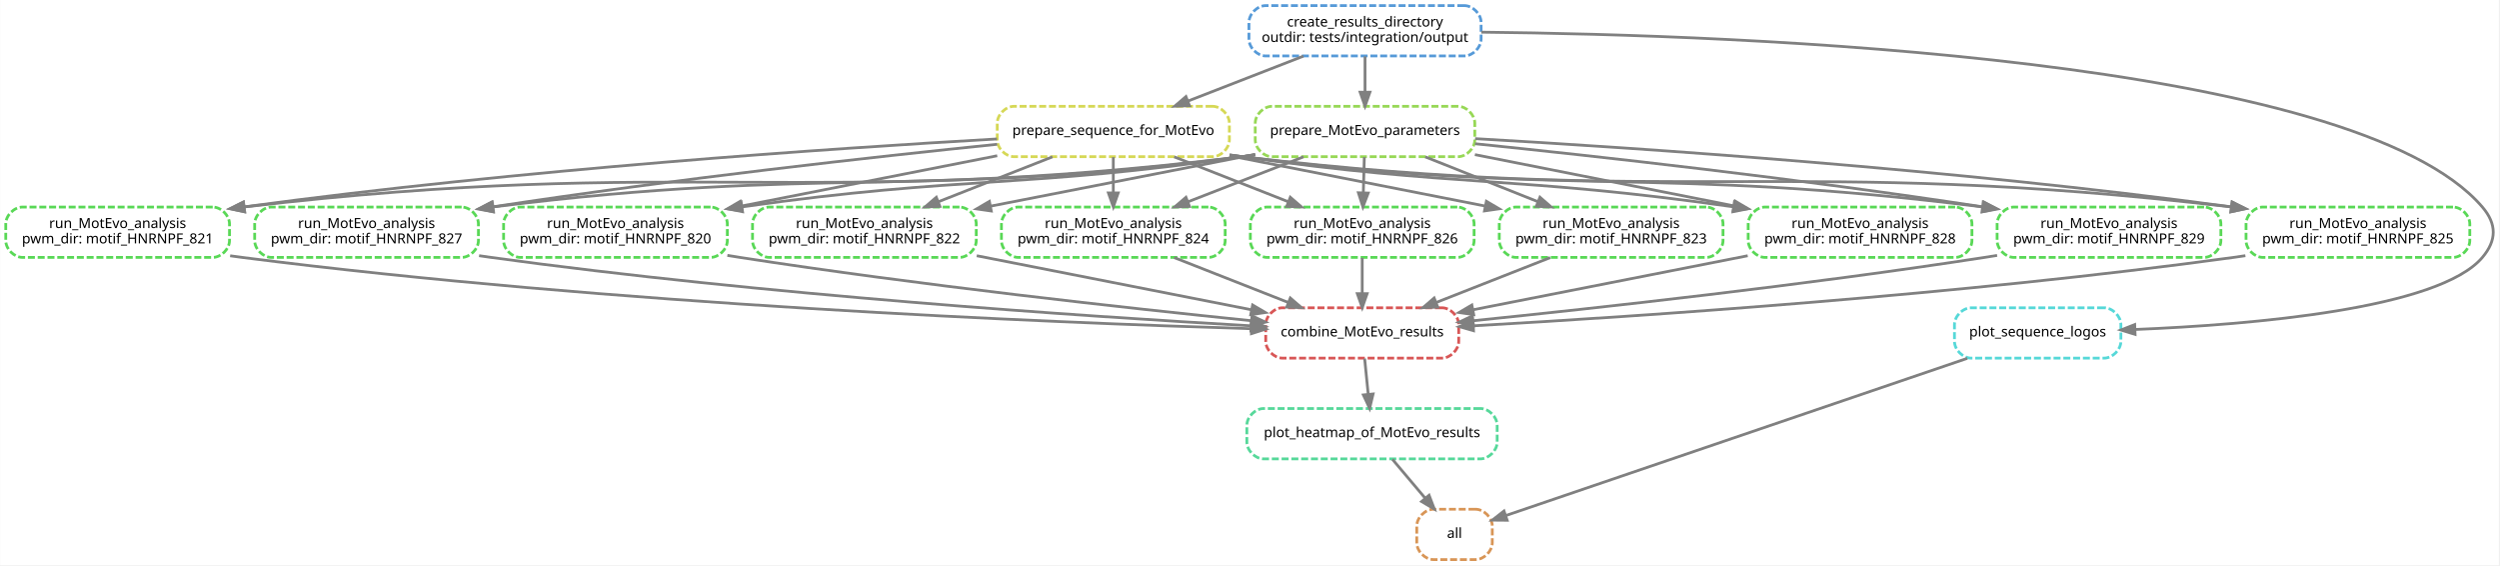
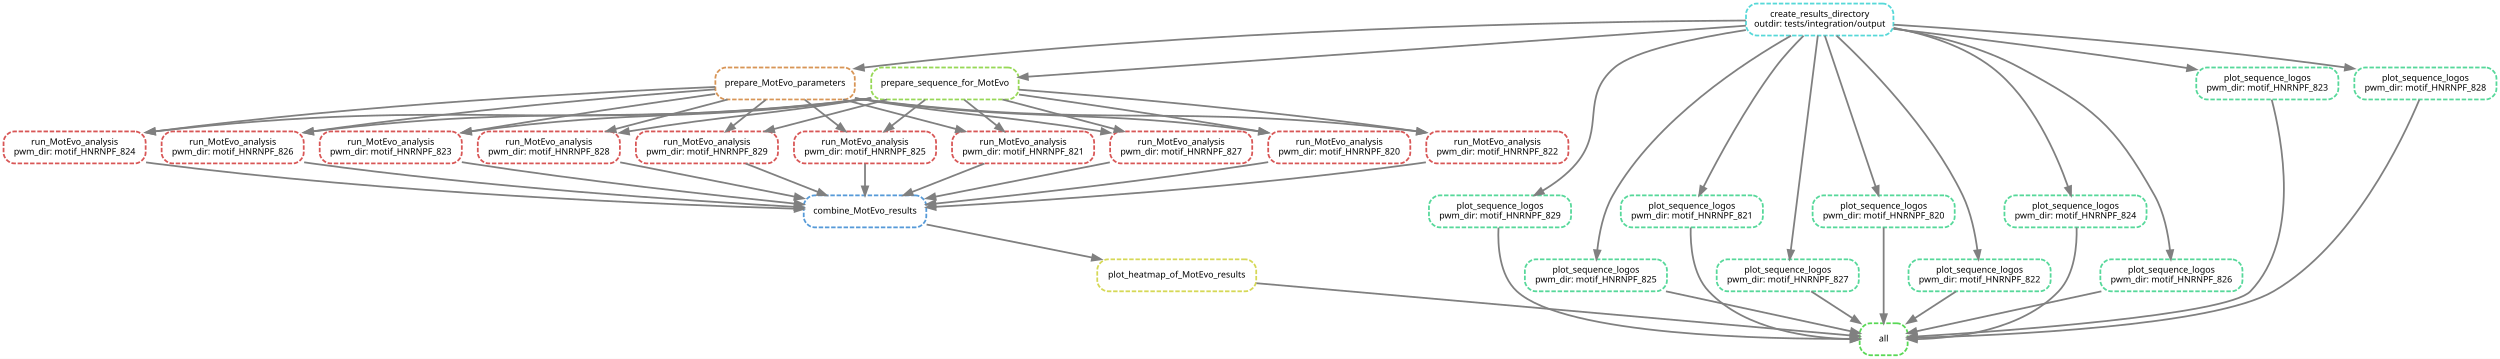
- <svg xmlns="http://www.w3.org/2000/svg" width="1787pt" height="404pt" viewBox="0.00 0.00 1786.78 404.00">
+ <svg xmlns="http://www.w3.org/2000/svg" width="2815pt" height="404pt" viewBox="0.00 0.00 2815.00 404.00">
  <g id="graph0" class="graph" transform="scale(1 1) rotate(0) translate(4 400)">
-     <polygon fill="white" stroke="none" points="-4,4 -4,-400 1782.78,-400 1782.78,4 -4,4" />
+     <polygon fill="white" stroke="none" points="-4,4 -4,-400 2811,-400 2811,4 -4,4" />
    <g id="node1" class="node">
-       <path fill="none" stroke="#d89556" stroke-width="2" stroke-dasharray="5,2" d="M1051,-36C1051,-36 1021,-36 1021,-36 1015,-36 1009,-30 1009,-24 1009,-24 1009,-12 1009,-12 1009,-6 1015,-0 1021,-0 1021,-0 1051,-0 1051,-0 1057,-0 1063,-6 1063,-12 1063,-12 1063,-24 1063,-24 1063,-30 1057,-36 1051,-36" />
-       <text text-anchor="middle" x="1036" y="-15.5" font-family="sans" font-size="10.00">all</text>
+       <path fill="none" stroke="#59d856" stroke-width="2" stroke-dasharray="5,2" d="M2132,-36C2132,-36 2102,-36 2102,-36 2096,-36 2090,-30 2090,-24 2090,-24 2090,-12 2090,-12 2090,-6 2096,-0 2102,-0 2102,-0 2132,-0 2132,-0 2138,-0 2144,-6 2144,-12 2144,-12 2144,-24 2144,-24 2144,-30 2138,-36 2132,-36" />
+       <text text-anchor="middle" x="2117" y="-15.5" font-family="sans" font-size="10.00">all</text>
    </g>
    <g id="node2" class="node">
-       <path fill="none" stroke="#56d89a" stroke-width="2" stroke-dasharray="5,2" d="M1054.5,-108C1054.5,-108 899.5,-108 899.5,-108 893.5,-108 887.5,-102 887.5,-96 887.5,-96 887.5,-84 887.5,-84 887.5,-78 893.5,-72 899.5,-72 899.5,-72 1054.5,-72 1054.5,-72 1060.5,-72 1066.5,-78 1066.5,-84 1066.5,-84 1066.5,-96 1066.5,-96 1066.5,-102 1060.5,-108 1054.5,-108" />
-       <text text-anchor="middle" x="977" y="-87.5" font-family="sans" font-size="10.00">plot_heatmap_of_MotEvo_results</text>
+       <path fill="none" stroke="#d6d856" stroke-width="2" stroke-dasharray="5,2" d="M1398.5,-108C1398.5,-108 1243.5,-108 1243.5,-108 1237.5,-108 1231.5,-102 1231.5,-96 1231.5,-96 1231.5,-84 1231.5,-84 1231.5,-78 1237.5,-72 1243.5,-72 1243.5,-72 1398.5,-72 1398.5,-72 1404.5,-72 1410.5,-78 1410.5,-84 1410.5,-84 1410.5,-96 1410.5,-96 1410.5,-102 1404.5,-108 1398.5,-108" />
+       <text text-anchor="middle" x="1321" y="-87.5" font-family="sans" font-size="10.00">plot_heatmap_of_MotEvo_results</text>
    </g>
    <g id="edge1" class="edge">
-       <path fill="none" stroke="grey" stroke-width="2" d="M991.584,-71.697C998.658,-63.305 1007.28,-53.071 1015.05,-43.861" />
-       <polygon fill="grey" stroke="grey" stroke-width="2" points="1017.81,-46.006 1021.58,-36.104 1012.46,-41.495 1017.81,-46.006" />
+       <path fill="none" stroke="grey" stroke-width="2" d="M1410.76,-81.106C1584.42,-65.835 1959.81,-32.823 2079.52,-22.296" />
+       <polygon fill="grey" stroke="grey" stroke-width="2" points="2079.99,-25.768 2089.64,-21.406 2079.37,-18.795 2079.99,-25.768" />
    </g>
    <g id="node3" class="node">
-       <path fill="none" stroke="#56d8d8" stroke-width="2" stroke-dasharray="5,2" d="M1500.5,-180C1500.5,-180 1405.5,-180 1405.5,-180 1399.5,-180 1393.5,-174 1393.5,-168 1393.5,-168 1393.5,-156 1393.5,-156 1393.5,-150 1399.5,-144 1405.5,-144 1405.5,-144 1500.5,-144 1500.5,-144 1506.5,-144 1512.5,-150 1512.5,-156 1512.5,-156 1512.5,-168 1512.5,-168 1512.5,-174 1506.5,-180 1500.5,-180" />
-       <text text-anchor="middle" x="1453" y="-159.5" font-family="sans" font-size="10.00">plot_sequence_logos</text>
+       <path fill="none" stroke="#56d89a" stroke-width="2" stroke-dasharray="5,2" d="M1753,-180C1753,-180 1617,-180 1617,-180 1611,-180 1605,-174 1605,-168 1605,-168 1605,-156 1605,-156 1605,-150 1611,-144 1617,-144 1617,-144 1753,-144 1753,-144 1759,-144 1765,-150 1765,-156 1765,-156 1765,-168 1765,-168 1765,-174 1759,-180 1753,-180" />
+       <text text-anchor="middle" x="1685" y="-165" font-family="sans" font-size="10.00">plot_sequence_logos</text>
+       <text text-anchor="middle" x="1685" y="-154" font-family="sans" font-size="10.00">pwm_dir: motif_HNRNPF_829</text>
    </g>
    <g id="edge2" class="edge">
-       <path fill="none" stroke="grey" stroke-width="2" d="M1402.7,-143.871C1317.77,-114.951 1147.89,-57.102 1072.96,-31.586" />
-       <polygon fill="grey" stroke="grey" stroke-width="2" points="1073.63,-28.117 1063.04,-28.206 1071.37,-34.743 1073.63,-28.117" />
+       <path fill="none" stroke="grey" stroke-width="2" d="M1683.3,-143.775C1682.34,-123.469 1684.24,-90.191 1704,-72 1758.29,-22.02 1988.67,-18.05 2079.74,-18.492" />
+       <polygon fill="grey" stroke="grey" stroke-width="2" points="2079.86,-21.992 2089.88,-18.562 2079.91,-14.993 2079.86,-21.992" />
    </g>
    <g id="node4" class="node">
-       <path fill="none" stroke="#d85656" stroke-width="2" stroke-dasharray="5,2" d="M1027,-180C1027,-180 913,-180 913,-180 907,-180 901,-174 901,-168 901,-168 901,-156 901,-156 901,-150 907,-144 913,-144 913,-144 1027,-144 1027,-144 1033,-144 1039,-150 1039,-156 1039,-156 1039,-168 1039,-168 1039,-174 1033,-180 1027,-180" />
+       <path fill="none" stroke="#56d89a" stroke-width="2" stroke-dasharray="5,2" d="M1861,-108C1861,-108 1725,-108 1725,-108 1719,-108 1713,-102 1713,-96 1713,-96 1713,-84 1713,-84 1713,-78 1719,-72 1725,-72 1725,-72 1861,-72 1861,-72 1867,-72 1873,-78 1873,-84 1873,-84 1873,-96 1873,-96 1873,-102 1867,-108 1861,-108" />
+       <text text-anchor="middle" x="1793" y="-93" font-family="sans" font-size="10.00">plot_sequence_logos</text>
+       <text text-anchor="middle" x="1793" y="-82" font-family="sans" font-size="10.00">pwm_dir: motif_HNRNPF_825</text>
+     </g>
+     <g id="edge3" class="edge">
+       <path fill="none" stroke="grey" stroke-width="2" d="M1871.85,-71.966C1938.09,-57.654 2029.78,-37.845 2080.16,-26.959" />
+       <polygon fill="grey" stroke="grey" stroke-width="2" points="2080.93,-30.374 2089.96,-24.841 2079.45,-23.532 2080.93,-30.374" />
+     </g>
+     <g id="node5" class="node">
+       <path fill="none" stroke="#56d89a" stroke-width="2" stroke-dasharray="5,2" d="M1969,-180C1969,-180 1833,-180 1833,-180 1827,-180 1821,-174 1821,-168 1821,-168 1821,-156 1821,-156 1821,-150 1827,-144 1833,-144 1833,-144 1969,-144 1969,-144 1975,-144 1981,-150 1981,-156 1981,-156 1981,-168 1981,-168 1981,-174 1975,-180 1969,-180" />
+       <text text-anchor="middle" x="1901" y="-165" font-family="sans" font-size="10.00">plot_sequence_logos</text>
+       <text text-anchor="middle" x="1901" y="-154" font-family="sans" font-size="10.00">pwm_dir: motif_HNRNPF_821</text>
+     </g>
+     <g id="edge4" class="edge">
+       <path fill="none" stroke="grey" stroke-width="2" d="M1899.72,-143.861C1899.23,-123.952 1901.62,-91.37 1920,-72 1961.53,-28.234 2035.01,-19.246 2079.54,-18.131" />
+       <polygon fill="grey" stroke="grey" stroke-width="2" points="2079.71,-21.629 2089.66,-18 2079.62,-14.63 2079.71,-21.629" />
+     </g>
+     <g id="node6" class="node">
+       <path fill="none" stroke="#56d89a" stroke-width="2" stroke-dasharray="5,2" d="M2077,-108C2077,-108 1941,-108 1941,-108 1935,-108 1929,-102 1929,-96 1929,-96 1929,-84 1929,-84 1929,-78 1935,-72 1941,-72 1941,-72 2077,-72 2077,-72 2083,-72 2089,-78 2089,-84 2089,-84 2089,-96 2089,-96 2089,-102 2083,-108 2077,-108" />
+       <text text-anchor="middle" x="2009" y="-93" font-family="sans" font-size="10.00">plot_sequence_logos</text>
+       <text text-anchor="middle" x="2009" y="-82" font-family="sans" font-size="10.00">pwm_dir: motif_HNRNPF_827</text>
+     </g>
+     <g id="edge5" class="edge">
+       <path fill="none" stroke="grey" stroke-width="2" d="M2035.42,-71.876C2049.41,-62.808 2066.78,-51.552 2081.89,-41.759" />
+       <polygon fill="grey" stroke="grey" stroke-width="2" points="2083.99,-44.566 2090.48,-36.19 2080.18,-38.692 2083.99,-44.566" />
+     </g>
+     <g id="node7" class="node">
+       <path fill="none" stroke="#56d89a" stroke-width="2" stroke-dasharray="5,2" d="M2185,-180C2185,-180 2049,-180 2049,-180 2043,-180 2037,-174 2037,-168 2037,-168 2037,-156 2037,-156 2037,-150 2043,-144 2049,-144 2049,-144 2185,-144 2185,-144 2191,-144 2197,-150 2197,-156 2197,-156 2197,-168 2197,-168 2197,-174 2191,-180 2185,-180" />
+       <text text-anchor="middle" x="2117" y="-165" font-family="sans" font-size="10.00">plot_sequence_logos</text>
+       <text text-anchor="middle" x="2117" y="-154" font-family="sans" font-size="10.00">pwm_dir: motif_HNRNPF_820</text>
+     </g>
+     <g id="edge6" class="edge">
+       <path fill="none" stroke="grey" stroke-width="2" d="M2117,-143.871C2117,-119.67 2117,-75.211 2117,-46.393" />
+       <polygon fill="grey" stroke="grey" stroke-width="2" points="2120.5,-46.189 2117,-36.189 2113.5,-46.189 2120.5,-46.189" />
+     </g>
+     <g id="node8" class="node">
+       <path fill="none" stroke="#56d89a" stroke-width="2" stroke-dasharray="5,2" d="M2293,-108C2293,-108 2157,-108 2157,-108 2151,-108 2145,-102 2145,-96 2145,-96 2145,-84 2145,-84 2145,-78 2151,-72 2157,-72 2157,-72 2293,-72 2293,-72 2299,-72 2305,-78 2305,-84 2305,-84 2305,-96 2305,-96 2305,-102 2299,-108 2293,-108" />
+       <text text-anchor="middle" x="2225" y="-93" font-family="sans" font-size="10.00">plot_sequence_logos</text>
+       <text text-anchor="middle" x="2225" y="-82" font-family="sans" font-size="10.00">pwm_dir: motif_HNRNPF_822</text>
+     </g>
+     <g id="edge7" class="edge">
+       <path fill="none" stroke="grey" stroke-width="2" d="M2198.58,-71.876C2184.59,-62.808 2167.22,-51.552 2152.11,-41.759" />
+       <polygon fill="grey" stroke="grey" stroke-width="2" points="2153.82,-38.692 2143.52,-36.19 2150.01,-44.566 2153.82,-38.692" />
+     </g>
+     <g id="node9" class="node">
+       <path fill="none" stroke="#56d89a" stroke-width="2" stroke-dasharray="5,2" d="M2401,-180C2401,-180 2265,-180 2265,-180 2259,-180 2253,-174 2253,-168 2253,-168 2253,-156 2253,-156 2253,-150 2259,-144 2265,-144 2265,-144 2401,-144 2401,-144 2407,-144 2413,-150 2413,-156 2413,-156 2413,-168 2413,-168 2413,-174 2407,-180 2401,-180" />
+       <text text-anchor="middle" x="2333" y="-165" font-family="sans" font-size="10.00">plot_sequence_logos</text>
+       <text text-anchor="middle" x="2333" y="-154" font-family="sans" font-size="10.00">pwm_dir: motif_HNRNPF_824</text>
+     </g>
+     <g id="edge8" class="edge">
+       <path fill="none" stroke="grey" stroke-width="2" d="M2334.28,-143.861C2334.77,-123.952 2332.38,-91.37 2314,-72 2272.47,-28.234 2198.99,-19.246 2154.46,-18.131" />
+       <polygon fill="grey" stroke="grey" stroke-width="2" points="2154.38,-14.63 2144.34,-18 2154.29,-21.629 2154.38,-14.63" />
+     </g>
+     <g id="node10" class="node">
+       <path fill="none" stroke="#56d89a" stroke-width="2" stroke-dasharray="5,2" d="M2509,-108C2509,-108 2373,-108 2373,-108 2367,-108 2361,-102 2361,-96 2361,-96 2361,-84 2361,-84 2361,-78 2367,-72 2373,-72 2373,-72 2509,-72 2509,-72 2515,-72 2521,-78 2521,-84 2521,-84 2521,-96 2521,-96 2521,-102 2515,-108 2509,-108" />
+       <text text-anchor="middle" x="2441" y="-93" font-family="sans" font-size="10.00">plot_sequence_logos</text>
+       <text text-anchor="middle" x="2441" y="-82" font-family="sans" font-size="10.00">pwm_dir: motif_HNRNPF_826</text>
+     </g>
+     <g id="edge9" class="edge">
+       <path fill="none" stroke="grey" stroke-width="2" d="M2362.15,-71.966C2295.91,-57.654 2204.22,-37.845 2153.84,-26.959" />
+       <polygon fill="grey" stroke="grey" stroke-width="2" points="2154.55,-23.532 2144.04,-24.841 2153.07,-30.374 2154.55,-23.532" />
+     </g>
+     <g id="node11" class="node">
+       <path fill="none" stroke="#56d89a" stroke-width="2" stroke-dasharray="5,2" d="M2617,-324C2617,-324 2481,-324 2481,-324 2475,-324 2469,-318 2469,-312 2469,-312 2469,-300 2469,-300 2469,-294 2475,-288 2481,-288 2481,-288 2617,-288 2617,-288 2623,-288 2629,-294 2629,-300 2629,-300 2629,-312 2629,-312 2629,-318 2623,-324 2617,-324" />
+       <text text-anchor="middle" x="2549" y="-309" font-family="sans" font-size="10.00">plot_sequence_logos</text>
+       <text text-anchor="middle" x="2549" y="-298" font-family="sans" font-size="10.00">pwm_dir: motif_HNRNPF_823</text>
+     </g>
+     <g id="edge10" class="edge">
+       <path fill="none" stroke="grey" stroke-width="2" d="M2553.96,-287.794C2565.18,-244.836 2587.31,-132.03 2530,-72 2504.23,-45.007 2251.29,-27.075 2154.45,-21.15" />
+       <polygon fill="grey" stroke="grey" stroke-width="2" points="2154.43,-17.643 2144.24,-20.535 2154.01,-24.63 2154.43,-17.643" />
+     </g>
+     <g id="node12" class="node">
+       <path fill="none" stroke="#56d89a" stroke-width="2" stroke-dasharray="5,2" d="M2795,-324C2795,-324 2659,-324 2659,-324 2653,-324 2647,-318 2647,-312 2647,-312 2647,-300 2647,-300 2647,-294 2653,-288 2659,-288 2659,-288 2795,-288 2795,-288 2801,-288 2807,-294 2807,-300 2807,-300 2807,-312 2807,-312 2807,-318 2801,-324 2795,-324" />
+       <text text-anchor="middle" x="2727" y="-309" font-family="sans" font-size="10.00">plot_sequence_logos</text>
+       <text text-anchor="middle" x="2727" y="-298" font-family="sans" font-size="10.00">pwm_dir: motif_HNRNPF_828</text>
+     </g>
+     <g id="edge11" class="edge">
+       <path fill="none" stroke="grey" stroke-width="2" d="M2720.19,-287.776C2701.59,-243.246 2645.24,-124.156 2556,-72 2488.03,-32.276 2247.2,-22.184 2154.11,-19.741" />
+       <polygon fill="grey" stroke="grey" stroke-width="2" points="2154.11,-16.24 2144.02,-19.492 2153.93,-23.238 2154.11,-16.24" />
+     </g>
+     <g id="node13" class="node">
+       <path fill="none" stroke="#569ad8" stroke-width="2" stroke-dasharray="5,2" d="M1027,-180C1027,-180 913,-180 913,-180 907,-180 901,-174 901,-168 901,-168 901,-156 901,-156 901,-150 907,-144 913,-144 913,-144 1027,-144 1027,-144 1033,-144 1039,-150 1039,-156 1039,-156 1039,-168 1039,-168 1039,-174 1033,-180 1027,-180" />
      <text text-anchor="middle" x="970" y="-159.5" font-family="sans" font-size="10.00">combine_MotEvo_results</text>
    </g>
-     <g id="edge3" class="edge">
-       <path fill="none" stroke="grey" stroke-width="2" d="M971.73,-143.697C972.502,-135.983 973.429,-126.712 974.289,-118.112" />
-       <polygon fill="grey" stroke="grey" stroke-width="2" points="977.777,-118.403 975.29,-108.104 970.812,-117.706 977.777,-118.403" />
-     </g>
-     <g id="node5" class="node">
-       <path fill="none" stroke="#569ad8" stroke-width="2" stroke-dasharray="5,2" d="M1043,-396C1043,-396 901,-396 901,-396 895,-396 889,-390 889,-384 889,-384 889,-372 889,-372 889,-366 895,-360 901,-360 901,-360 1043,-360 1043,-360 1049,-360 1055,-366 1055,-372 1055,-372 1055,-384 1055,-384 1055,-390 1049,-396 1043,-396" />
-       <text text-anchor="middle" x="972" y="-381" font-family="sans" font-size="10.00">create_results_directory</text>
-       <text text-anchor="middle" x="972" y="-370" font-family="sans" font-size="10.00">outdir: tests/integration/output</text>
-     </g>
-     <g id="edge4" class="edge">
-       <path fill="none" stroke="grey" stroke-width="2" d="M1055.13,-377.005C1240.66,-375.066 1679.43,-359.01 1771,-252 1781.4,-239.843 1781.34,-228.208 1771,-216 1739.83,-179.206 1606.55,-167.932 1522.74,-164.492" />
-       <polygon fill="grey" stroke="grey" stroke-width="2" points="1522.65,-160.987 1512.52,-164.102 1522.38,-167.981 1522.65,-160.987" />
+     <g id="edge12" class="edge">
+       <path fill="none" stroke="grey" stroke-width="2" d="M1039.35,-147.17C1092.61,-136.549 1166.76,-121.761 1225.61,-110.024" />
+       <polygon fill="grey" stroke="grey" stroke-width="2" points="1226.54,-113.407 1235.66,-108.019 1225.17,-106.543 1226.54,-113.407" />
+     </g>
+     <g id="node14" class="node">
+       <path fill="none" stroke="#56d8d8" stroke-width="2" stroke-dasharray="5,2" d="M2116,-396C2116,-396 1974,-396 1974,-396 1968,-396 1962,-390 1962,-384 1962,-384 1962,-372 1962,-372 1962,-366 1968,-360 1974,-360 1974,-360 2116,-360 2116,-360 2122,-360 2128,-366 2128,-372 2128,-372 2128,-384 2128,-384 2128,-390 2122,-396 2116,-396" />
+       <text text-anchor="middle" x="2045" y="-381" font-family="sans" font-size="10.00">create_results_directory</text>
+       <text text-anchor="middle" x="2045" y="-370" font-family="sans" font-size="10.00">outdir: tests/integration/output</text>
+     </g>
+     <g id="edge13" class="edge">
+       <path fill="none" stroke="grey" stroke-width="2" d="M1961.87,-366.189C1905.07,-357.291 1836.22,-343.047 1814,-324 1774.78,-290.374 1804.23,-255.558 1771,-216 1760.64,-203.662 1746.63,-193.354 1732.94,-185.208" />
+       <polygon fill="grey" stroke="grey" stroke-width="2" points="1734.45,-182.043 1724.03,-180.167 1731.01,-188.136 1734.45,-182.043" />
+     </g>
+     <g id="edge14" class="edge">
+       <path fill="none" stroke="grey" stroke-width="2" d="M2012.76,-359.851C1961.05,-330.505 1860.5,-265.457 1812,-180 1801.24,-161.048 1796.56,-136.682 1794.53,-118.238" />
+       <polygon fill="grey" stroke="grey" stroke-width="2" points="1798.01,-117.791 1793.62,-108.148 1791.03,-118.423 1798.01,-117.791" />
+     </g>
+     <g id="edge15" class="edge">
+       <path fill="none" stroke="grey" stroke-width="2" d="M2026.8,-359.752C2016.81,-349.8 2004.55,-336.762 1995,-324 1961.64,-279.421 1930.67,-222.057 1913.94,-189.218" />
+       <polygon fill="grey" stroke="grey" stroke-width="2" points="1917.04,-187.598 1909.41,-180.247 1910.79,-190.751 1917.04,-187.598" />
+     </g>
+     <g id="edge16" class="edge">
+       <path fill="none" stroke="grey" stroke-width="2" d="M2042.86,-359.966C2036.84,-312.192 2019.78,-176.623 2012.43,-118.266" />
+       <polygon fill="grey" stroke="grey" stroke-width="2" points="2015.9,-117.791 2011.18,-108.306 2008.95,-118.665 2015.9,-117.791" />
+     </g>
+     <g id="edge17" class="edge">
+       <path fill="none" stroke="grey" stroke-width="2" d="M2050.77,-359.849C2063.28,-322.675 2092.96,-234.439 2107.98,-189.82" />
+       <polygon fill="grey" stroke="grey" stroke-width="2" points="2111.33,-190.827 2111.2,-180.232 2104.7,-188.594 2111.33,-190.827" />
+     </g>
+     <g id="edge18" class="edge">
+       <path fill="none" stroke="grey" stroke-width="2" d="M2064.07,-359.806C2098.21,-327.902 2169.57,-255.85 2206,-180 2215.38,-160.475 2220.16,-136.338 2222.58,-118.129" />
+       <polygon fill="grey" stroke="grey" stroke-width="2" points="2226.06,-118.512 2223.75,-108.172 2219.11,-117.696 2226.06,-118.512" />
+     </g>
+     <g id="edge19" class="edge">
+       <path fill="none" stroke="grey" stroke-width="2" d="M2128.22,-368.629C2165.13,-361.506 2207.28,-348.337 2239,-324 2284.34,-289.209 2311.85,-225.819 2324.56,-189.832" />
+       <polygon fill="grey" stroke="grey" stroke-width="2" points="2327.99,-190.624 2327.9,-180.03 2321.36,-188.37 2327.99,-190.624" />
+     </g>
+     <g id="edge20" class="edge">
+       <path fill="none" stroke="grey" stroke-width="2" d="M2128.11,-368.064C2172.27,-360.753 2226.29,-347.585 2270,-324 2351.89,-279.806 2376.46,-261.153 2422,-180 2432.66,-160.996 2437.35,-136.634 2439.41,-118.204" />
+       <polygon fill="grey" stroke="grey" stroke-width="2" points="2442.91,-118.404 2440.34,-108.124 2435.93,-117.76 2442.91,-118.404" />
+     </g>
+     <g id="edge21" class="edge">
+       <path fill="none" stroke="grey" stroke-width="2" d="M2128.02,-367.512C2210.97,-357.739 2342.05,-341.503 2455,-324 2456.27,-323.804 2457.54,-323.604 2458.83,-323.4" />
+       <polygon fill="grey" stroke="grey" stroke-width="2" points="2459.48,-326.84 2468.79,-321.784 2458.36,-319.93 2459.48,-326.84" />
+     </g>
+     <g id="edge22" class="edge">
+       <path fill="none" stroke="grey" stroke-width="2" d="M2128.28,-372.181C2241.28,-365.057 2449.58,-349.848 2636.52,-324.133" />
+       <polygon fill="grey" stroke="grey" stroke-width="2" points="2637.11,-327.585 2646.53,-322.743 2636.14,-320.652 2637.11,-327.585" />
+     </g>
+     <g id="node25" class="node">
+       <path fill="none" stroke="#d89556" stroke-width="2" stroke-dasharray="5,2" d="M946.5,-324C946.5,-324 813.5,-324 813.5,-324 807.5,-324 801.5,-318 801.5,-312 801.5,-312 801.5,-300 801.5,-300 801.5,-294 807.5,-288 813.5,-288 813.5,-288 946.5,-288 946.5,-288 952.5,-288 958.5,-294 958.5,-300 958.5,-300 958.5,-312 958.5,-312 958.5,-318 952.5,-324 946.5,-324" />
+       <text text-anchor="middle" x="880" y="-303.5" font-family="sans" font-size="10.00">prepare_MotEvo_parameters</text>
+     </g>
+     <g id="edge53" class="edge">
+       <path fill="none" stroke="grey" stroke-width="2" d="M1961.9,-376.911C1782.29,-375.849 1344.48,-368.587 968.58,-323.951" />
+       <polygon fill="grey" stroke="grey" stroke-width="2" points="968.941,-320.47 958.595,-322.755 968.108,-327.42 968.941,-320.47" />
+     </g>
+     <g id="node26" class="node">
+       <path fill="none" stroke="#97d856" stroke-width="2" stroke-dasharray="5,2" d="M1131,-324C1131,-324 989,-324 989,-324 983,-324 977,-318 977,-312 977,-312 977,-300 977,-300 977,-294 983,-288 989,-288 989,-288 1131,-288 1131,-288 1137,-288 1143,-294 1143,-300 1143,-300 1143,-312 1143,-312 1143,-318 1137,-324 1131,-324" />
+       <text text-anchor="middle" x="1060" y="-303.5" font-family="sans" font-size="10.00">prepare_sequence_for_MotEvo</text>
+     </g>
+     <g id="edge54" class="edge">
+       <path fill="none" stroke="grey" stroke-width="2" d="M1961.87,-371.092C1779.38,-358.123 1344.76,-327.237 1153.3,-313.63" />
+       <polygon fill="grey" stroke="grey" stroke-width="2" points="1153.48,-310.134 1143.26,-312.917 1152.98,-317.117 1153.48,-310.134" />
+     </g>
+     <g id="node15" class="node">
+       <path fill="none" stroke="#d85656" stroke-width="2" stroke-dasharray="5,2" d="M860,-252C860,-252 724,-252 724,-252 718,-252 712,-246 712,-240 712,-240 712,-228 712,-228 712,-222 718,-216 724,-216 724,-216 860,-216 860,-216 866,-216 872,-222 872,-228 872,-228 872,-240 872,-240 872,-246 866,-252 860,-252" />
+       <text text-anchor="middle" x="792" y="-237" font-family="sans" font-size="10.00">run_MotEvo_analysis</text>
+       <text text-anchor="middle" x="792" y="-226" font-family="sans" font-size="10.00">pwm_dir: motif_HNRNPF_829</text>
+     </g>
+     <g id="edge23" class="edge">
+       <path fill="none" stroke="grey" stroke-width="2" d="M835.544,-215.876C860.202,-206.179 891.223,-193.98 917.254,-183.743" />
+       <polygon fill="grey" stroke="grey" stroke-width="2" points="918.572,-186.985 926.598,-180.068 916.011,-180.471 918.572,-186.985" />
    </g>
    <g id="node16" class="node">
-       <path fill="none" stroke="#97d856" stroke-width="2" stroke-dasharray="5,2" d="M1038.5,-324C1038.5,-324 905.5,-324 905.5,-324 899.5,-324 893.5,-318 893.5,-312 893.5,-312 893.5,-300 893.5,-300 893.5,-294 899.5,-288 905.5,-288 905.5,-288 1038.5,-288 1038.5,-288 1044.5,-288 1050.5,-294 1050.5,-300 1050.5,-300 1050.5,-312 1050.5,-312 1050.5,-318 1044.5,-324 1038.5,-324" />
-       <text text-anchor="middle" x="972" y="-303.5" font-family="sans" font-size="10.00">prepare_MotEvo_parameters</text>
-     </g>
-     <g id="edge35" class="edge">
-       <path fill="none" stroke="grey" stroke-width="2" d="M972,-359.697C972,-351.983 972,-342.712 972,-334.112" />
-       <polygon fill="grey" stroke="grey" stroke-width="2" points="975.5,-334.104 972,-324.104 968.5,-334.104 975.5,-334.104" />
+       <path fill="none" stroke="#d85656" stroke-width="2" stroke-dasharray="5,2" d="M1038,-252C1038,-252 902,-252 902,-252 896,-252 890,-246 890,-240 890,-240 890,-228 890,-228 890,-222 896,-216 902,-216 902,-216 1038,-216 1038,-216 1044,-216 1050,-222 1050,-228 1050,-228 1050,-240 1050,-240 1050,-246 1044,-252 1038,-252" />
+       <text text-anchor="middle" x="970" y="-237" font-family="sans" font-size="10.00">run_MotEvo_analysis</text>
+       <text text-anchor="middle" x="970" y="-226" font-family="sans" font-size="10.00">pwm_dir: motif_HNRNPF_825</text>
+     </g>
+     <g id="edge24" class="edge">
+       <path fill="none" stroke="grey" stroke-width="2" d="M970,-215.697C970,-207.983 970,-198.712 970,-190.112" />
+       <polygon fill="grey" stroke="grey" stroke-width="2" points="973.5,-190.104 970,-180.104 966.5,-190.104 973.5,-190.104" />
    </g>
    <g id="node17" class="node">
-       <path fill="none" stroke="#d6d856" stroke-width="2" stroke-dasharray="5,2" d="M863,-324C863,-324 721,-324 721,-324 715,-324 709,-318 709,-312 709,-312 709,-300 709,-300 709,-294 715,-288 721,-288 721,-288 863,-288 863,-288 869,-288 875,-294 875,-300 875,-300 875,-312 875,-312 875,-318 869,-324 863,-324" />
-       <text text-anchor="middle" x="792" y="-303.5" font-family="sans" font-size="10.00">prepare_sequence_for_MotEvo</text>
-     </g>
-     <g id="edge36" class="edge">
-       <path fill="none" stroke="grey" stroke-width="2" d="M927.967,-359.876C903.032,-350.179 871.662,-337.98 845.338,-327.743" />
-       <polygon fill="grey" stroke="grey" stroke-width="2" points="846.479,-324.431 835.89,-324.068 843.941,-330.955 846.479,-324.431" />
-     </g>
-     <g id="node6" class="node">
-       <path fill="none" stroke="#59d856" stroke-width="2" stroke-dasharray="5,2" d="M1572,-252C1572,-252 1436,-252 1436,-252 1430,-252 1424,-246 1424,-240 1424,-240 1424,-228 1424,-228 1424,-222 1430,-216 1436,-216 1436,-216 1572,-216 1572,-216 1578,-216 1584,-222 1584,-228 1584,-228 1584,-240 1584,-240 1584,-246 1578,-252 1572,-252" />
+       <path fill="none" stroke="#d85656" stroke-width="2" stroke-dasharray="5,2" d="M1216,-252C1216,-252 1080,-252 1080,-252 1074,-252 1068,-246 1068,-240 1068,-240 1068,-228 1068,-228 1068,-222 1074,-216 1080,-216 1080,-216 1216,-216 1216,-216 1222,-216 1228,-222 1228,-228 1228,-228 1228,-240 1228,-240 1228,-246 1222,-252 1216,-252" />
+       <text text-anchor="middle" x="1148" y="-237" font-family="sans" font-size="10.00">run_MotEvo_analysis</text>
+       <text text-anchor="middle" x="1148" y="-226" font-family="sans" font-size="10.00">pwm_dir: motif_HNRNPF_821</text>
+     </g>
+     <g id="edge25" class="edge">
+       <path fill="none" stroke="grey" stroke-width="2" d="M1104.46,-215.876C1079.8,-206.179 1048.78,-193.98 1022.75,-183.743" />
+       <polygon fill="grey" stroke="grey" stroke-width="2" points="1023.99,-180.471 1013.4,-180.068 1021.43,-186.985 1023.99,-180.471" />
+     </g>
+     <g id="node18" class="node">
+       <path fill="none" stroke="#d85656" stroke-width="2" stroke-dasharray="5,2" d="M1394,-252C1394,-252 1258,-252 1258,-252 1252,-252 1246,-246 1246,-240 1246,-240 1246,-228 1246,-228 1246,-222 1252,-216 1258,-216 1258,-216 1394,-216 1394,-216 1400,-216 1406,-222 1406,-228 1406,-228 1406,-240 1406,-240 1406,-246 1400,-252 1394,-252" />
+       <text text-anchor="middle" x="1326" y="-237" font-family="sans" font-size="10.00">run_MotEvo_analysis</text>
+       <text text-anchor="middle" x="1326" y="-226" font-family="sans" font-size="10.00">pwm_dir: motif_HNRNPF_827</text>
+     </g>
+     <g id="edge26" class="edge">
+       <path fill="none" stroke="grey" stroke-width="2" d="M1245.66,-217.203C1186.92,-205.653 1107.63,-190.063 1049.17,-178.567" />
+       <polygon fill="grey" stroke="grey" stroke-width="2" points="1049.73,-175.109 1039.24,-176.614 1048.38,-181.978 1049.73,-175.109" />
+     </g>
+     <g id="node19" class="node">
+       <path fill="none" stroke="#d85656" stroke-width="2" stroke-dasharray="5,2" d="M1572,-252C1572,-252 1436,-252 1436,-252 1430,-252 1424,-246 1424,-240 1424,-240 1424,-228 1424,-228 1424,-222 1430,-216 1436,-216 1436,-216 1572,-216 1572,-216 1578,-216 1584,-222 1584,-228 1584,-228 1584,-240 1584,-240 1584,-246 1578,-252 1572,-252" />
      <text text-anchor="middle" x="1504" y="-237" font-family="sans" font-size="10.00">run_MotEvo_analysis</text>
-       <text text-anchor="middle" x="1504" y="-226" font-family="sans" font-size="10.00">pwm_dir: motif_HNRNPF_829</text>
-     </g>
-     <g id="edge5" class="edge">
+       <text text-anchor="middle" x="1504" y="-226" font-family="sans" font-size="10.00">pwm_dir: motif_HNRNPF_820</text>
+     </g>
+     <g id="edge27" class="edge">
      <path fill="none" stroke="grey" stroke-width="2" d="M1423.99,-217.443C1420.96,-216.941 1417.95,-216.457 1415,-216 1287.48,-196.252 1138.4,-179.846 1049.23,-170.741" />
      <polygon fill="grey" stroke="grey" stroke-width="2" points="1049.5,-167.25 1039.2,-169.721 1048.79,-174.214 1049.5,-167.25" />
    </g>
-     <g id="node7" class="node">
-       <path fill="none" stroke="#59d856" stroke-width="2" stroke-dasharray="5,2" d="M1750,-252C1750,-252 1614,-252 1614,-252 1608,-252 1602,-246 1602,-240 1602,-240 1602,-228 1602,-228 1602,-222 1608,-216 1614,-216 1614,-216 1750,-216 1750,-216 1756,-216 1762,-222 1762,-228 1762,-228 1762,-240 1762,-240 1762,-246 1756,-252 1750,-252" />
+     <g id="node20" class="node">
+       <path fill="none" stroke="#d85656" stroke-width="2" stroke-dasharray="5,2" d="M1750,-252C1750,-252 1614,-252 1614,-252 1608,-252 1602,-246 1602,-240 1602,-240 1602,-228 1602,-228 1602,-222 1608,-216 1614,-216 1614,-216 1750,-216 1750,-216 1756,-216 1762,-222 1762,-228 1762,-228 1762,-240 1762,-240 1762,-246 1756,-252 1750,-252" />
      <text text-anchor="middle" x="1682" y="-237" font-family="sans" font-size="10.00">run_MotEvo_analysis</text>
-       <text text-anchor="middle" x="1682" y="-226" font-family="sans" font-size="10.00">pwm_dir: motif_HNRNPF_825</text>
-     </g>
-     <g id="edge6" class="edge">
+       <text text-anchor="middle" x="1682" y="-226" font-family="sans" font-size="10.00">pwm_dir: motif_HNRNPF_822</text>
+     </g>
+     <g id="edge28" class="edge">
      <path fill="none" stroke="grey" stroke-width="2" d="M1601.53,-217.242C1598.66,-216.802 1595.81,-216.386 1593,-216 1398.65,-189.245 1168.2,-173.851 1049.49,-167.112" />
      <polygon fill="grey" stroke="grey" stroke-width="2" points="1049.58,-163.612 1039.4,-166.545 1049.19,-170.601 1049.58,-163.612" />
    </g>
-     <g id="node8" class="node">
-       <path fill="none" stroke="#59d856" stroke-width="2" stroke-dasharray="5,2" d="M148,-252C148,-252 12,-252 12,-252 6,-252 0,-246 0,-240 0,-240 0,-228 0,-228 0,-222 6,-216 12,-216 12,-216 148,-216 148,-216 154,-216 160,-222 160,-228 160,-228 160,-240 160,-240 160,-246 154,-252 148,-252" />
+     <g id="node21" class="node">
+       <path fill="none" stroke="#d85656" stroke-width="2" stroke-dasharray="5,2" d="M148,-252C148,-252 12,-252 12,-252 6,-252 0,-246 0,-240 0,-240 0,-228 0,-228 0,-222 6,-216 12,-216 12,-216 148,-216 148,-216 154,-216 160,-222 160,-228 160,-228 160,-240 160,-240 160,-246 154,-252 148,-252" />
      <text text-anchor="middle" x="80" y="-237" font-family="sans" font-size="10.00">run_MotEvo_analysis</text>
-       <text text-anchor="middle" x="80" y="-226" font-family="sans" font-size="10.00">pwm_dir: motif_HNRNPF_821</text>
-     </g>
-     <g id="edge7" class="edge">
+       <text text-anchor="middle" x="80" y="-226" font-family="sans" font-size="10.00">pwm_dir: motif_HNRNPF_824</text>
+     </g>
+     <g id="edge29" class="edge">
      <path fill="none" stroke="grey" stroke-width="2" d="M160.459,-217.173C163.338,-216.753 166.191,-216.36 169,-216 432.076,-182.3 746.671,-169.415 890.804,-165.022" />
      <polygon fill="grey" stroke="grey" stroke-width="2" points="890.994,-168.518 900.884,-164.72 890.784,-161.521 890.994,-168.518" />
    </g>
-     <g id="node9" class="node">
-       <path fill="none" stroke="#59d856" stroke-width="2" stroke-dasharray="5,2" d="M326,-252C326,-252 190,-252 190,-252 184,-252 178,-246 178,-240 178,-240 178,-228 178,-228 178,-222 184,-216 190,-216 190,-216 326,-216 326,-216 332,-216 338,-222 338,-228 338,-228 338,-240 338,-240 338,-246 332,-252 326,-252" />
+     <g id="node22" class="node">
+       <path fill="none" stroke="#d85656" stroke-width="2" stroke-dasharray="5,2" d="M326,-252C326,-252 190,-252 190,-252 184,-252 178,-246 178,-240 178,-240 178,-228 178,-228 178,-222 184,-216 190,-216 190,-216 326,-216 326,-216 332,-216 338,-222 338,-228 338,-228 338,-240 338,-240 338,-246 332,-252 326,-252" />
      <text text-anchor="middle" x="258" y="-237" font-family="sans" font-size="10.00">run_MotEvo_analysis</text>
-       <text text-anchor="middle" x="258" y="-226" font-family="sans" font-size="10.00">pwm_dir: motif_HNRNPF_827</text>
-     </g>
-     <g id="edge8" class="edge">
+       <text text-anchor="middle" x="258" y="-226" font-family="sans" font-size="10.00">pwm_dir: motif_HNRNPF_826</text>
+     </g>
+     <g id="edge30" class="edge">
      <path fill="none" stroke="grey" stroke-width="2" d="M338.468,-217.242C341.344,-216.802 344.195,-216.386 347,-216 541.353,-189.245 771.798,-173.851 890.506,-167.112" />
      <polygon fill="grey" stroke="grey" stroke-width="2" points="890.809,-170.601 900.597,-166.545 890.416,-163.612 890.809,-170.601" />
    </g>
-     <g id="node10" class="node">
-       <path fill="none" stroke="#59d856" stroke-width="2" stroke-dasharray="5,2" d="M504,-252C504,-252 368,-252 368,-252 362,-252 356,-246 356,-240 356,-240 356,-228 356,-228 356,-222 362,-216 368,-216 368,-216 504,-216 504,-216 510,-216 516,-222 516,-228 516,-228 516,-240 516,-240 516,-246 510,-252 504,-252" />
+     <g id="node23" class="node">
+       <path fill="none" stroke="#d85656" stroke-width="2" stroke-dasharray="5,2" d="M504,-252C504,-252 368,-252 368,-252 362,-252 356,-246 356,-240 356,-240 356,-228 356,-228 356,-222 362,-216 368,-216 368,-216 504,-216 504,-216 510,-216 516,-222 516,-228 516,-228 516,-240 516,-240 516,-246 510,-252 504,-252" />
      <text text-anchor="middle" x="436" y="-237" font-family="sans" font-size="10.00">run_MotEvo_analysis</text>
-       <text text-anchor="middle" x="436" y="-226" font-family="sans" font-size="10.00">pwm_dir: motif_HNRNPF_820</text>
-     </g>
-     <g id="edge9" class="edge">
+       <text text-anchor="middle" x="436" y="-226" font-family="sans" font-size="10.00">pwm_dir: motif_HNRNPF_823</text>
+     </g>
+     <g id="edge31" class="edge">
      <path fill="none" stroke="grey" stroke-width="2" d="M516.008,-217.443C519.041,-216.941 522.046,-216.457 525,-216 652.522,-196.252 801.595,-179.846 890.766,-170.741" />
      <polygon fill="grey" stroke="grey" stroke-width="2" points="891.21,-174.214 900.805,-169.721 890.502,-167.25 891.21,-174.214" />
    </g>
-     <g id="node11" class="node">
-       <path fill="none" stroke="#59d856" stroke-width="2" stroke-dasharray="5,2" d="M682,-252C682,-252 546,-252 546,-252 540,-252 534,-246 534,-240 534,-240 534,-228 534,-228 534,-222 540,-216 546,-216 546,-216 682,-216 682,-216 688,-216 694,-222 694,-228 694,-228 694,-240 694,-240 694,-246 688,-252 682,-252" />
+     <g id="node24" class="node">
+       <path fill="none" stroke="#d85656" stroke-width="2" stroke-dasharray="5,2" d="M682,-252C682,-252 546,-252 546,-252 540,-252 534,-246 534,-240 534,-240 534,-228 534,-228 534,-222 540,-216 546,-216 546,-216 682,-216 682,-216 688,-216 694,-222 694,-228 694,-228 694,-240 694,-240 694,-246 688,-252 682,-252" />
      <text text-anchor="middle" x="614" y="-237" font-family="sans" font-size="10.00">run_MotEvo_analysis</text>
-       <text text-anchor="middle" x="614" y="-226" font-family="sans" font-size="10.00">pwm_dir: motif_HNRNPF_822</text>
-     </g>
-     <g id="edge10" class="edge">
+       <text text-anchor="middle" x="614" y="-226" font-family="sans" font-size="10.00">pwm_dir: motif_HNRNPF_828</text>
+     </g>
+     <g id="edge32" class="edge">
      <path fill="none" stroke="grey" stroke-width="2" d="M694.337,-217.203C753.077,-205.653 832.368,-190.063 890.832,-178.567" />
      <polygon fill="grey" stroke="grey" stroke-width="2" points="891.625,-181.978 900.762,-176.614 890.274,-175.109 891.625,-181.978" />
    </g>
-     <g id="node12" class="node">
-       <path fill="none" stroke="#59d856" stroke-width="2" stroke-dasharray="5,2" d="M860,-252C860,-252 724,-252 724,-252 718,-252 712,-246 712,-240 712,-240 712,-228 712,-228 712,-222 718,-216 724,-216 724,-216 860,-216 860,-216 866,-216 872,-222 872,-228 872,-228 872,-240 872,-240 872,-246 866,-252 860,-252" />
-       <text text-anchor="middle" x="792" y="-237" font-family="sans" font-size="10.00">run_MotEvo_analysis</text>
-       <text text-anchor="middle" x="792" y="-226" font-family="sans" font-size="10.00">pwm_dir: motif_HNRNPF_824</text>
-     </g>
-     <g id="edge11" class="edge">
-       <path fill="none" stroke="grey" stroke-width="2" d="M835.544,-215.876C860.202,-206.179 891.223,-193.98 917.254,-183.743" />
-       <polygon fill="grey" stroke="grey" stroke-width="2" points="918.572,-186.985 926.598,-180.068 916.011,-180.471 918.572,-186.985" />
-     </g>
-     <g id="node13" class="node">
-       <path fill="none" stroke="#59d856" stroke-width="2" stroke-dasharray="5,2" d="M1038,-252C1038,-252 902,-252 902,-252 896,-252 890,-246 890,-240 890,-240 890,-228 890,-228 890,-222 896,-216 902,-216 902,-216 1038,-216 1038,-216 1044,-216 1050,-222 1050,-228 1050,-228 1050,-240 1050,-240 1050,-246 1044,-252 1038,-252" />
-       <text text-anchor="middle" x="970" y="-237" font-family="sans" font-size="10.00">run_MotEvo_analysis</text>
-       <text text-anchor="middle" x="970" y="-226" font-family="sans" font-size="10.00">pwm_dir: motif_HNRNPF_826</text>
-     </g>
-     <g id="edge12" class="edge">
-       <path fill="none" stroke="grey" stroke-width="2" d="M970,-215.697C970,-207.983 970,-198.712 970,-190.112" />
-       <polygon fill="grey" stroke="grey" stroke-width="2" points="973.5,-190.104 970,-180.104 966.5,-190.104 973.5,-190.104" />
-     </g>
-     <g id="node14" class="node">
-       <path fill="none" stroke="#59d856" stroke-width="2" stroke-dasharray="5,2" d="M1216,-252C1216,-252 1080,-252 1080,-252 1074,-252 1068,-246 1068,-240 1068,-240 1068,-228 1068,-228 1068,-222 1074,-216 1080,-216 1080,-216 1216,-216 1216,-216 1222,-216 1228,-222 1228,-228 1228,-228 1228,-240 1228,-240 1228,-246 1222,-252 1216,-252" />
-       <text text-anchor="middle" x="1148" y="-237" font-family="sans" font-size="10.00">run_MotEvo_analysis</text>
-       <text text-anchor="middle" x="1148" y="-226" font-family="sans" font-size="10.00">pwm_dir: motif_HNRNPF_823</text>
-     </g>
-     <g id="edge13" class="edge">
-       <path fill="none" stroke="grey" stroke-width="2" d="M1104.46,-215.876C1079.8,-206.179 1048.78,-193.98 1022.75,-183.743" />
-       <polygon fill="grey" stroke="grey" stroke-width="2" points="1023.99,-180.471 1013.4,-180.068 1021.43,-186.985 1023.99,-180.471" />
-     </g>
-     <g id="node15" class="node">
-       <path fill="none" stroke="#59d856" stroke-width="2" stroke-dasharray="5,2" d="M1394,-252C1394,-252 1258,-252 1258,-252 1252,-252 1246,-246 1246,-240 1246,-240 1246,-228 1246,-228 1246,-222 1252,-216 1258,-216 1258,-216 1394,-216 1394,-216 1400,-216 1406,-222 1406,-228 1406,-228 1406,-240 1406,-240 1406,-246 1400,-252 1394,-252" />
-       <text text-anchor="middle" x="1326" y="-237" font-family="sans" font-size="10.00">run_MotEvo_analysis</text>
-       <text text-anchor="middle" x="1326" y="-226" font-family="sans" font-size="10.00">pwm_dir: motif_HNRNPF_828</text>
-     </g>
-     <g id="edge14" class="edge">
-       <path fill="none" stroke="grey" stroke-width="2" d="M1245.66,-217.203C1186.92,-205.653 1107.63,-190.063 1049.17,-178.567" />
-       <polygon fill="grey" stroke="grey" stroke-width="2" points="1049.73,-175.109 1039.24,-176.614 1048.38,-181.978 1049.73,-175.109" />
-     </g>
-     <g id="edge15" class="edge">
-       <path fill="none" stroke="grey" stroke-width="2" d="M1050.65,-297.263C1137.23,-288.367 1280.72,-272.509 1414.01,-252.096" />
-       <polygon fill="grey" stroke="grey" stroke-width="2" points="1414.64,-255.539 1423.99,-250.555 1413.58,-248.621 1414.64,-255.539" />
-     </g>
-     <g id="edge17" class="edge">
-       <path fill="none" stroke="grey" stroke-width="2" d="M1050.71,-300.903C1166.92,-294.272 1391.37,-279.245 1591.42,-252.141" />
-       <polygon fill="grey" stroke="grey" stroke-width="2" points="1592.1,-255.581 1601.53,-250.757 1591.15,-248.645 1592.1,-255.581" />
-     </g>
-     <g id="edge19" class="edge">
-       <path fill="none" stroke="grey" stroke-width="2" d="M893.404,-289.249C890.233,-288.794 887.089,-288.374 884,-288 571.523,-250.141 486.725,-289.084 170.825,-252.116" />
-       <polygon fill="grey" stroke="grey" stroke-width="2" points="170.795,-248.587 160.452,-250.884 169.97,-255.539 170.795,-248.587" />
-     </g>
-     <g id="edge21" class="edge">
-       <path fill="none" stroke="grey" stroke-width="2" d="M893.396,-289.315C890.227,-288.841 887.086,-288.4 884,-288 650.025,-257.676 585.993,-281.816 348.439,-252.091" />
-       <polygon fill="grey" stroke="grey" stroke-width="2" points="348.821,-248.612 338.46,-250.824 347.939,-255.556 348.821,-248.612" />
-     </g>
-     <g id="edge23" class="edge">
-       <path fill="none" stroke="grey" stroke-width="2" d="M893.378,-289.445C890.214,-288.935 887.079,-288.451 884,-288 728.59,-265.245 685.446,-274.657 526.607,-252.159" />
-       <polygon fill="grey" stroke="grey" stroke-width="2" points="526.872,-248.662 516.476,-250.704 525.877,-255.59 526.872,-248.662" />
-     </g>
-     <g id="edge25" class="edge">
-       <path fill="none" stroke="grey" stroke-width="2" d="M893.435,-289.638C837.594,-278.719 762.471,-264.031 704.18,-252.633" />
-       <polygon fill="grey" stroke="grey" stroke-width="2" points="704.725,-249.173 694.239,-250.689 703.382,-256.043 704.725,-249.173" />
-     </g>
-     <g id="edge27" class="edge">
-       <path fill="none" stroke="grey" stroke-width="2" d="M927.967,-287.876C903.032,-278.179 871.662,-265.98 845.338,-255.743" />
-       <polygon fill="grey" stroke="grey" stroke-width="2" points="846.479,-252.431 835.89,-252.068 843.941,-258.955 846.479,-252.431" />
-     </g>
-     <g id="edge29" class="edge">
-       <path fill="none" stroke="grey" stroke-width="2" d="M971.506,-287.697C971.285,-279.983 971.02,-270.712 970.775,-262.112" />
-       <polygon fill="grey" stroke="grey" stroke-width="2" points="974.273,-262 970.489,-252.104 967.276,-262.2 974.273,-262" />
-     </g>
-     <g id="edge31" class="edge">
-       <path fill="none" stroke="grey" stroke-width="2" d="M1015.05,-287.876C1039.33,-278.222 1069.84,-266.087 1095.51,-255.878" />
-       <polygon fill="grey" stroke="grey" stroke-width="2" points="1097.09,-259.016 1105.09,-252.068 1094.5,-252.512 1097.09,-259.016" />
-     </g>
    <g id="edge33" class="edge">
-       <path fill="none" stroke="grey" stroke-width="2" d="M1050.56,-289.465C1105.33,-278.636 1178.53,-264.161 1235.7,-252.856" />
-       <polygon fill="grey" stroke="grey" stroke-width="2" points="1236.69,-256.229 1245.82,-250.855 1235.33,-249.362 1236.69,-256.229" />
-     </g>
-     <g id="edge16" class="edge">
-       <path fill="none" stroke="grey" stroke-width="2" d="M875.178,-289.187C878.152,-288.763 881.099,-288.365 884,-288 1115.37,-258.879 1178.62,-281.582 1413.32,-252.123" />
-       <polygon fill="grey" stroke="grey" stroke-width="2" points="1414.06,-255.557 1423.54,-250.821 1413.18,-248.613 1414.06,-255.557" />
-     </g>
-     <g id="edge18" class="edge">
-       <path fill="none" stroke="grey" stroke-width="2" d="M875.17,-289.123C878.146,-288.717 881.096,-288.34 884,-288 1194,-251.649 1277.95,-288.871 1591.26,-252.107" />
-       <polygon fill="grey" stroke="grey" stroke-width="2" points="1592.03,-255.54 1601.55,-250.883 1591.2,-248.589 1592.03,-255.54" />
-     </g>
-     <g id="edge20" class="edge">
-       <path fill="none" stroke="grey" stroke-width="2" d="M708.811,-300.677C591.053,-293.945 368.886,-278.988 170.495,-252.129" />
-       <polygon fill="grey" stroke="grey" stroke-width="2" points="170.85,-248.645 160.468,-250.758 169.902,-255.58 170.85,-248.645" />
-     </g>
-     <g id="edge22" class="edge">
-       <path fill="none" stroke="grey" stroke-width="2" d="M708.927,-296.867C621.548,-287.911 479.836,-272.255 347.894,-252.08" />
-       <polygon fill="grey" stroke="grey" stroke-width="2" points="348.424,-248.62 338.008,-250.557 347.358,-255.539 348.424,-248.62" />
-     </g>
-     <g id="edge24" class="edge">
-       <path fill="none" stroke="grey" stroke-width="2" d="M708.983,-288.676C654.131,-277.891 582.262,-263.759 526.035,-252.703" />
-       <polygon fill="grey" stroke="grey" stroke-width="2" points="526.571,-249.242 516.083,-250.747 525.22,-256.11 526.571,-249.242" />
-     </g>
-     <g id="edge26" class="edge">
-       <path fill="none" stroke="grey" stroke-width="2" d="M748.456,-287.876C723.798,-278.179 692.777,-265.98 666.746,-255.743" />
-       <polygon fill="grey" stroke="grey" stroke-width="2" points="667.989,-252.471 657.402,-252.068 665.428,-258.985 667.989,-252.471" />
-     </g>
-     <g id="edge28" class="edge">
-       <path fill="none" stroke="grey" stroke-width="2" d="M792,-287.697C792,-279.983 792,-270.712 792,-262.112" />
-       <polygon fill="grey" stroke="grey" stroke-width="2" points="795.5,-262.104 792,-252.104 788.5,-262.104 795.5,-262.104" />
-     </g>
-     <g id="edge30" class="edge">
-       <path fill="none" stroke="grey" stroke-width="2" d="M835.544,-287.876C860.202,-278.179 891.223,-265.98 917.254,-255.743" />
-       <polygon fill="grey" stroke="grey" stroke-width="2" points="918.572,-258.985 926.598,-252.068 916.011,-252.471 918.572,-258.985" />
-     </g>
-     <g id="edge32" class="edge">
-       <path fill="none" stroke="grey" stroke-width="2" d="M875.017,-288.676C929.869,-277.891 1001.74,-263.759 1057.97,-252.703" />
-       <polygon fill="grey" stroke="grey" stroke-width="2" points="1058.78,-256.11 1067.92,-250.747 1057.43,-249.242 1058.78,-256.11" />
+       <path fill="none" stroke="grey" stroke-width="2" d="M858.247,-287.697C847.164,-278.881 833.526,-268.032 821.51,-258.474" />
+       <polygon fill="grey" stroke="grey" stroke-width="2" points="823.507,-255.59 813.503,-252.104 819.15,-261.069 823.507,-255.59" />
+     </g>
+     <g id="edge35" class="edge">
+       <path fill="none" stroke="grey" stroke-width="2" d="M902.247,-287.697C913.582,-278.881 927.53,-268.032 939.819,-258.474" />
+       <polygon fill="grey" stroke="grey" stroke-width="2" points="942.264,-261.007 948.009,-252.104 937.966,-255.481 942.264,-261.007" />
+     </g>
+     <g id="edge37" class="edge">
+       <path fill="none" stroke="grey" stroke-width="2" d="M945.217,-287.966C983.721,-277.909 1032.62,-265.136 1072.75,-254.654" />
+       <polygon fill="grey" stroke="grey" stroke-width="2" points="1073.7,-258.024 1082.49,-252.111 1071.93,-251.252 1073.7,-258.024" />
+     </g>
+     <g id="edge39" class="edge">
+       <path fill="none" stroke="grey" stroke-width="2" d="M958.642,-289.574C961.8,-289.029 964.929,-288.502 968,-288 1083.9,-269.065 1116.25,-271.192 1236.05,-252.1" />
+       <polygon fill="grey" stroke="grey" stroke-width="2" points="1236.67,-255.547 1245.98,-250.502 1235.55,-248.636 1236.67,-255.547" />
+     </g>
+     <g id="edge41" class="edge">
+       <path fill="none" stroke="grey" stroke-width="2" d="M958.611,-289.368C961.778,-288.879 964.917,-288.421 968,-288 1162.2,-261.504 1215.72,-278.162 1413.4,-252.13" />
+       <polygon fill="grey" stroke="grey" stroke-width="2" points="1414.09,-255.569 1423.53,-250.775 1413.16,-248.631 1414.09,-255.569" />
+     </g>
+     <g id="edge43" class="edge">
+       <path fill="none" stroke="grey" stroke-width="2" d="M958.599,-289.278C961.769,-288.814 964.912,-288.385 968,-288 1240.73,-253.957 1315.06,-285.388 1591.21,-252.121" />
+       <polygon fill="grey" stroke="grey" stroke-width="2" points="1592.04,-255.546 1601.54,-250.858 1591.19,-248.598 1592.04,-255.546" />
+     </g>
+     <g id="edge45" class="edge">
+       <path fill="none" stroke="grey" stroke-width="2" d="M801.317,-302.076C671.743,-296.613 405.232,-282.648 170.555,-252.122" />
+       <polygon fill="grey" stroke="grey" stroke-width="2" points="170.834,-248.629 160.463,-250.796 169.922,-255.569 170.834,-248.629" />
+     </g>
+     <g id="edge47" class="edge">
+       <path fill="none" stroke="grey" stroke-width="2" d="M801.162,-299.382C698.938,-291.6 514.954,-275.903 348.407,-252.137" />
+       <polygon fill="grey" stroke="grey" stroke-width="2" points="348.872,-248.667 338.476,-250.707 347.875,-255.596 348.872,-248.667" />
+     </g>
+     <g id="edge49" class="edge">
+       <path fill="none" stroke="grey" stroke-width="2" d="M801.246,-294.176C731.532,-284.38 626.776,-269.138 526.071,-252.147" />
+       <polygon fill="grey" stroke="grey" stroke-width="2" points="526.47,-248.665 516.026,-250.444 525.3,-255.567 526.47,-248.665" />
+     </g>
+     <g id="edge51" class="edge">
+       <path fill="none" stroke="grey" stroke-width="2" d="M815.269,-287.966C777.134,-277.93 728.724,-265.19 688.939,-254.721" />
+       <polygon fill="grey" stroke="grey" stroke-width="2" points="689.583,-251.271 679.021,-252.111 687.801,-258.041 689.583,-251.271" />
    </g>
    <g id="edge34" class="edge">
-       <path fill="none" stroke="grey" stroke-width="2" d="M875.195,-289.315C878.164,-288.854 881.106,-288.414 884,-288 1036.91,-266.112 1079.23,-274.453 1235.55,-252.14" />
-       <polygon fill="grey" stroke="grey" stroke-width="2" points="1236.13,-255.593 1245.52,-250.697 1235.12,-248.665 1236.13,-255.593" />
+       <path fill="none" stroke="grey" stroke-width="2" d="M994.783,-287.966C956.279,-277.909 907.38,-265.136 867.247,-254.654" />
+       <polygon fill="grey" stroke="grey" stroke-width="2" points="868.07,-251.252 857.51,-252.111 866.301,-258.024 868.07,-251.252" />
+     </g>
+     <g id="edge36" class="edge">
+       <path fill="none" stroke="grey" stroke-width="2" d="M1037.75,-287.697C1026.42,-278.881 1012.47,-268.032 1000.18,-258.474" />
+       <polygon fill="grey" stroke="grey" stroke-width="2" points="1002.03,-255.481 991.991,-252.104 997.736,-261.007 1002.03,-255.481" />
+     </g>
+     <g id="edge38" class="edge">
+       <path fill="none" stroke="grey" stroke-width="2" d="M1081.75,-287.697C1092.84,-278.881 1106.47,-268.032 1118.49,-258.474" />
+       <polygon fill="grey" stroke="grey" stroke-width="2" points="1120.85,-261.069 1126.5,-252.104 1116.49,-255.59 1120.85,-261.069" />
+     </g>
+     <g id="edge40" class="edge">
+       <path fill="none" stroke="grey" stroke-width="2" d="M1124.73,-287.966C1162.87,-277.93 1211.28,-265.19 1251.06,-254.721" />
+       <polygon fill="grey" stroke="grey" stroke-width="2" points="1252.2,-258.041 1260.98,-252.111 1250.42,-251.271 1252.2,-258.041" />
+     </g>
+     <g id="edge42" class="edge">
+       <path fill="none" stroke="grey" stroke-width="2" d="M1143.36,-293.528C1213,-283.719 1315.18,-268.808 1413.82,-252.165" />
+       <polygon fill="grey" stroke="grey" stroke-width="2" points="1414.7,-255.567 1423.97,-250.444 1413.53,-248.665 1414.7,-255.567" />
+     </g>
+     <g id="edge44" class="edge">
+       <path fill="none" stroke="grey" stroke-width="2" d="M1143.37,-299.036C1246.36,-291.145 1427.11,-275.595 1591.24,-252.187" />
+       <polygon fill="grey" stroke="grey" stroke-width="2" points="1592.12,-255.596 1601.52,-250.707 1591.13,-248.667 1592.12,-255.596" />
+     </g>
+     <g id="edge46" class="edge">
+       <path fill="none" stroke="grey" stroke-width="2" d="M976.93,-289.238C973.581,-288.786 970.262,-288.37 967,-288 617.507,-248.359 523.345,-292.576 170.433,-252.064" />
+       <polygon fill="grey" stroke="grey" stroke-width="2" points="170.787,-248.582 160.45,-250.903 169.979,-255.535 170.787,-248.582" />
+     </g>
+     <g id="edge48" class="edge">
+       <path fill="none" stroke="grey" stroke-width="2" d="M976.924,-289.292C973.577,-288.825 970.259,-288.391 967,-288 696.291,-255.523 622.71,-285.222 348.707,-252.113" />
+       <polygon fill="grey" stroke="grey" stroke-width="2" points="348.807,-248.599 338.456,-250.856 347.955,-255.547 348.807,-248.599" />
+     </g>
+     <g id="edge50" class="edge">
+       <path fill="none" stroke="grey" stroke-width="2" d="M976.912,-289.389C973.568,-288.895 970.255,-288.429 967,-288 774.839,-262.675 722.044,-277.999 526.494,-252.118" />
+       <polygon fill="grey" stroke="grey" stroke-width="2" points="526.843,-248.633 516.467,-250.771 525.912,-255.571 526.843,-248.633" />
+     </g>
+     <g id="edge52" class="edge">
+       <path fill="none" stroke="grey" stroke-width="2" d="M976.879,-289.613C973.545,-289.057 970.242,-288.517 967,-288 853.256,-269.858 821.582,-271.034 704.131,-252.135" />
+       <polygon fill="grey" stroke="grey" stroke-width="2" points="704.45,-248.641 694.018,-250.492 703.327,-255.55 704.45,-248.641" />
    </g>
  </g>
</svg>
